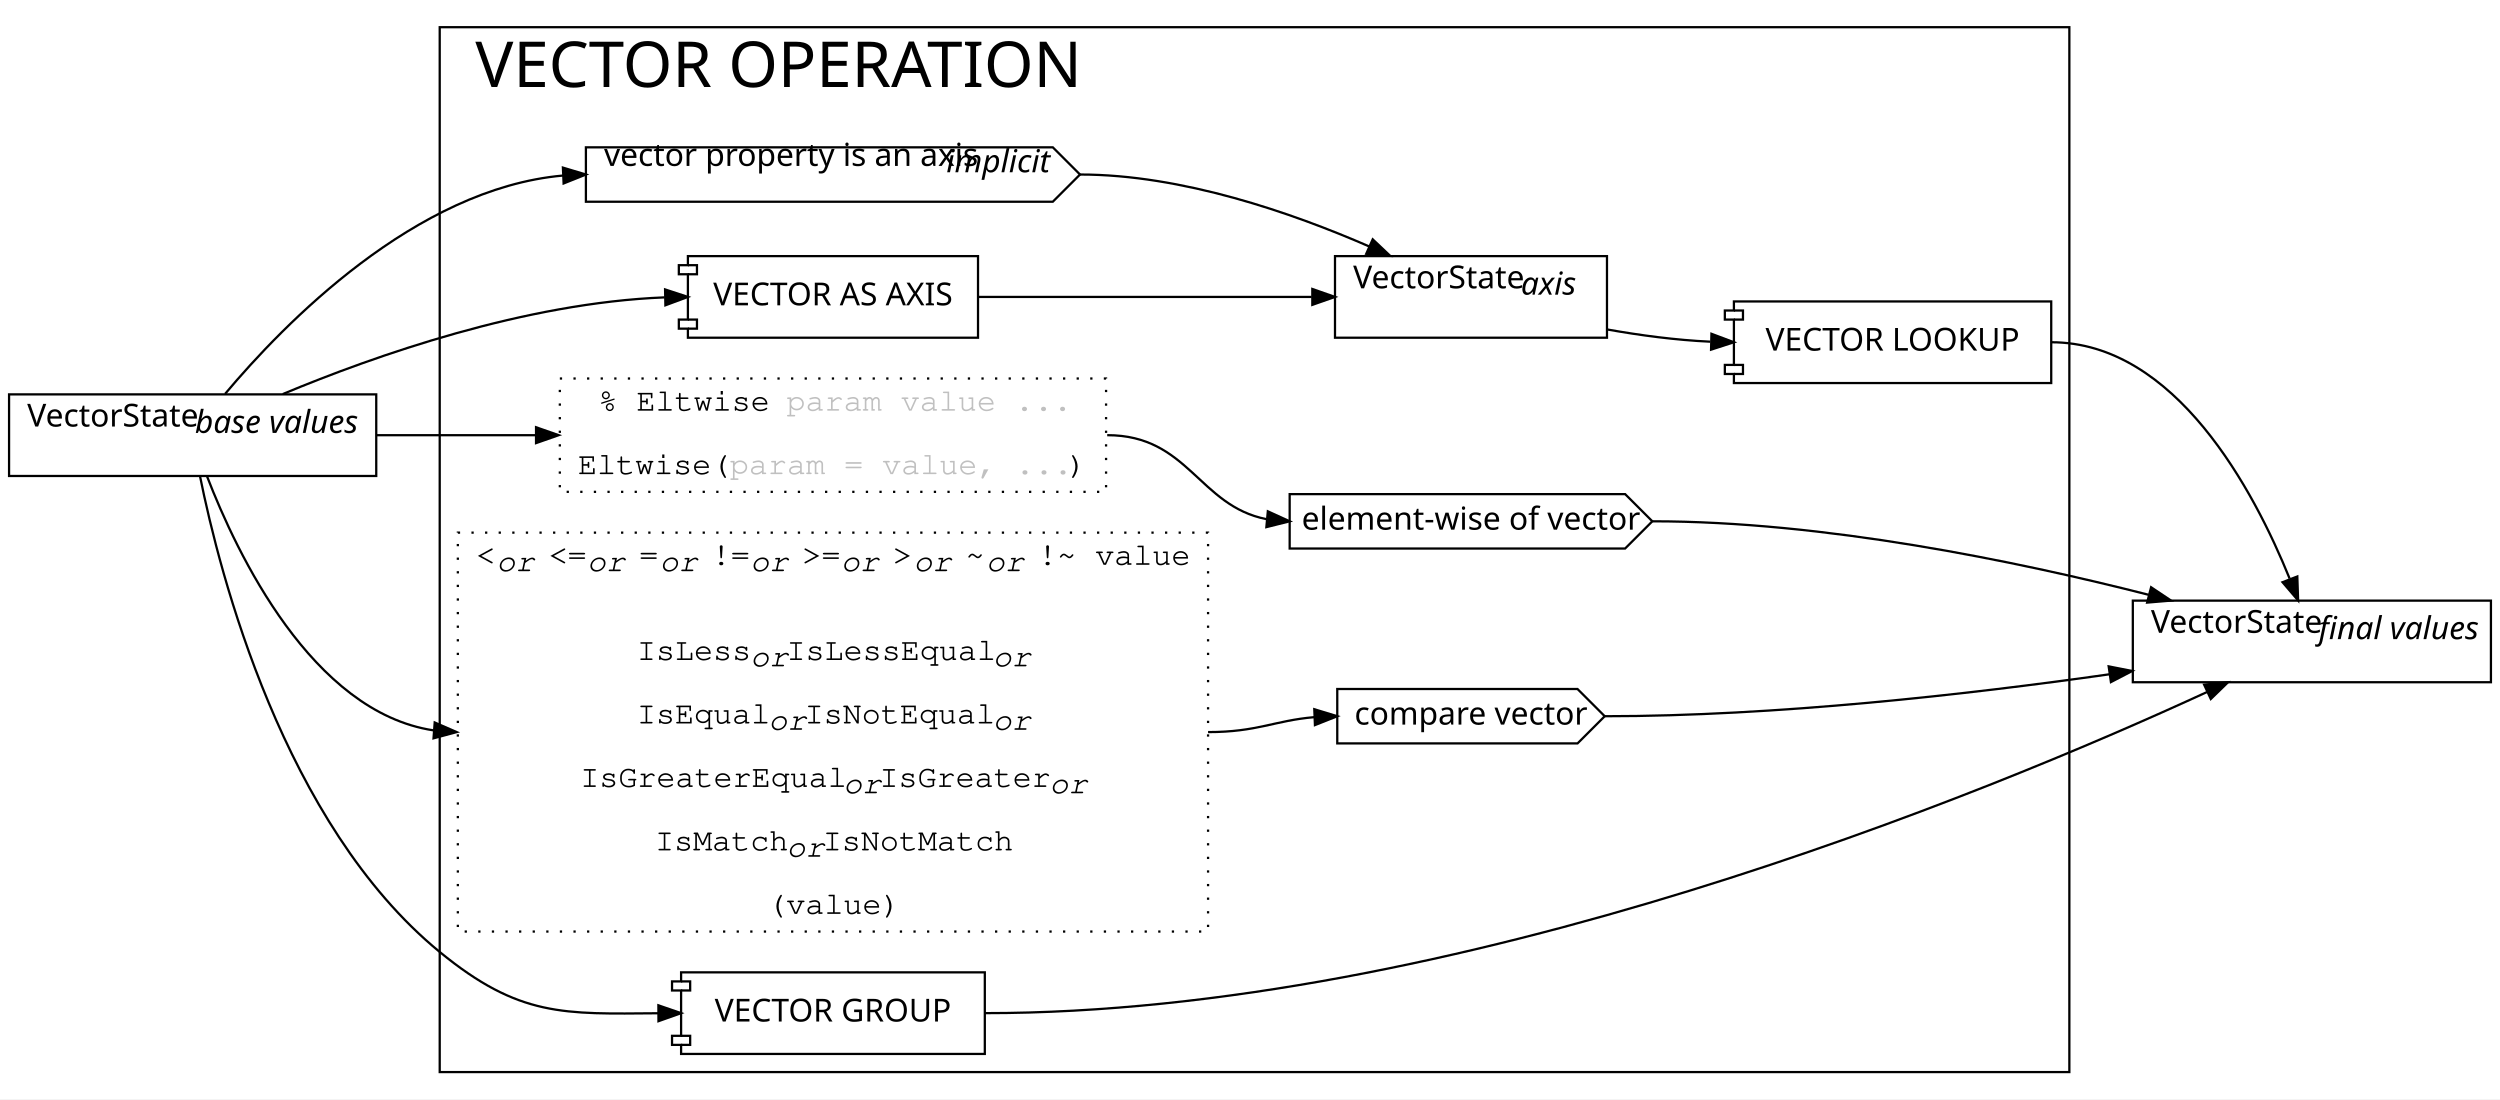
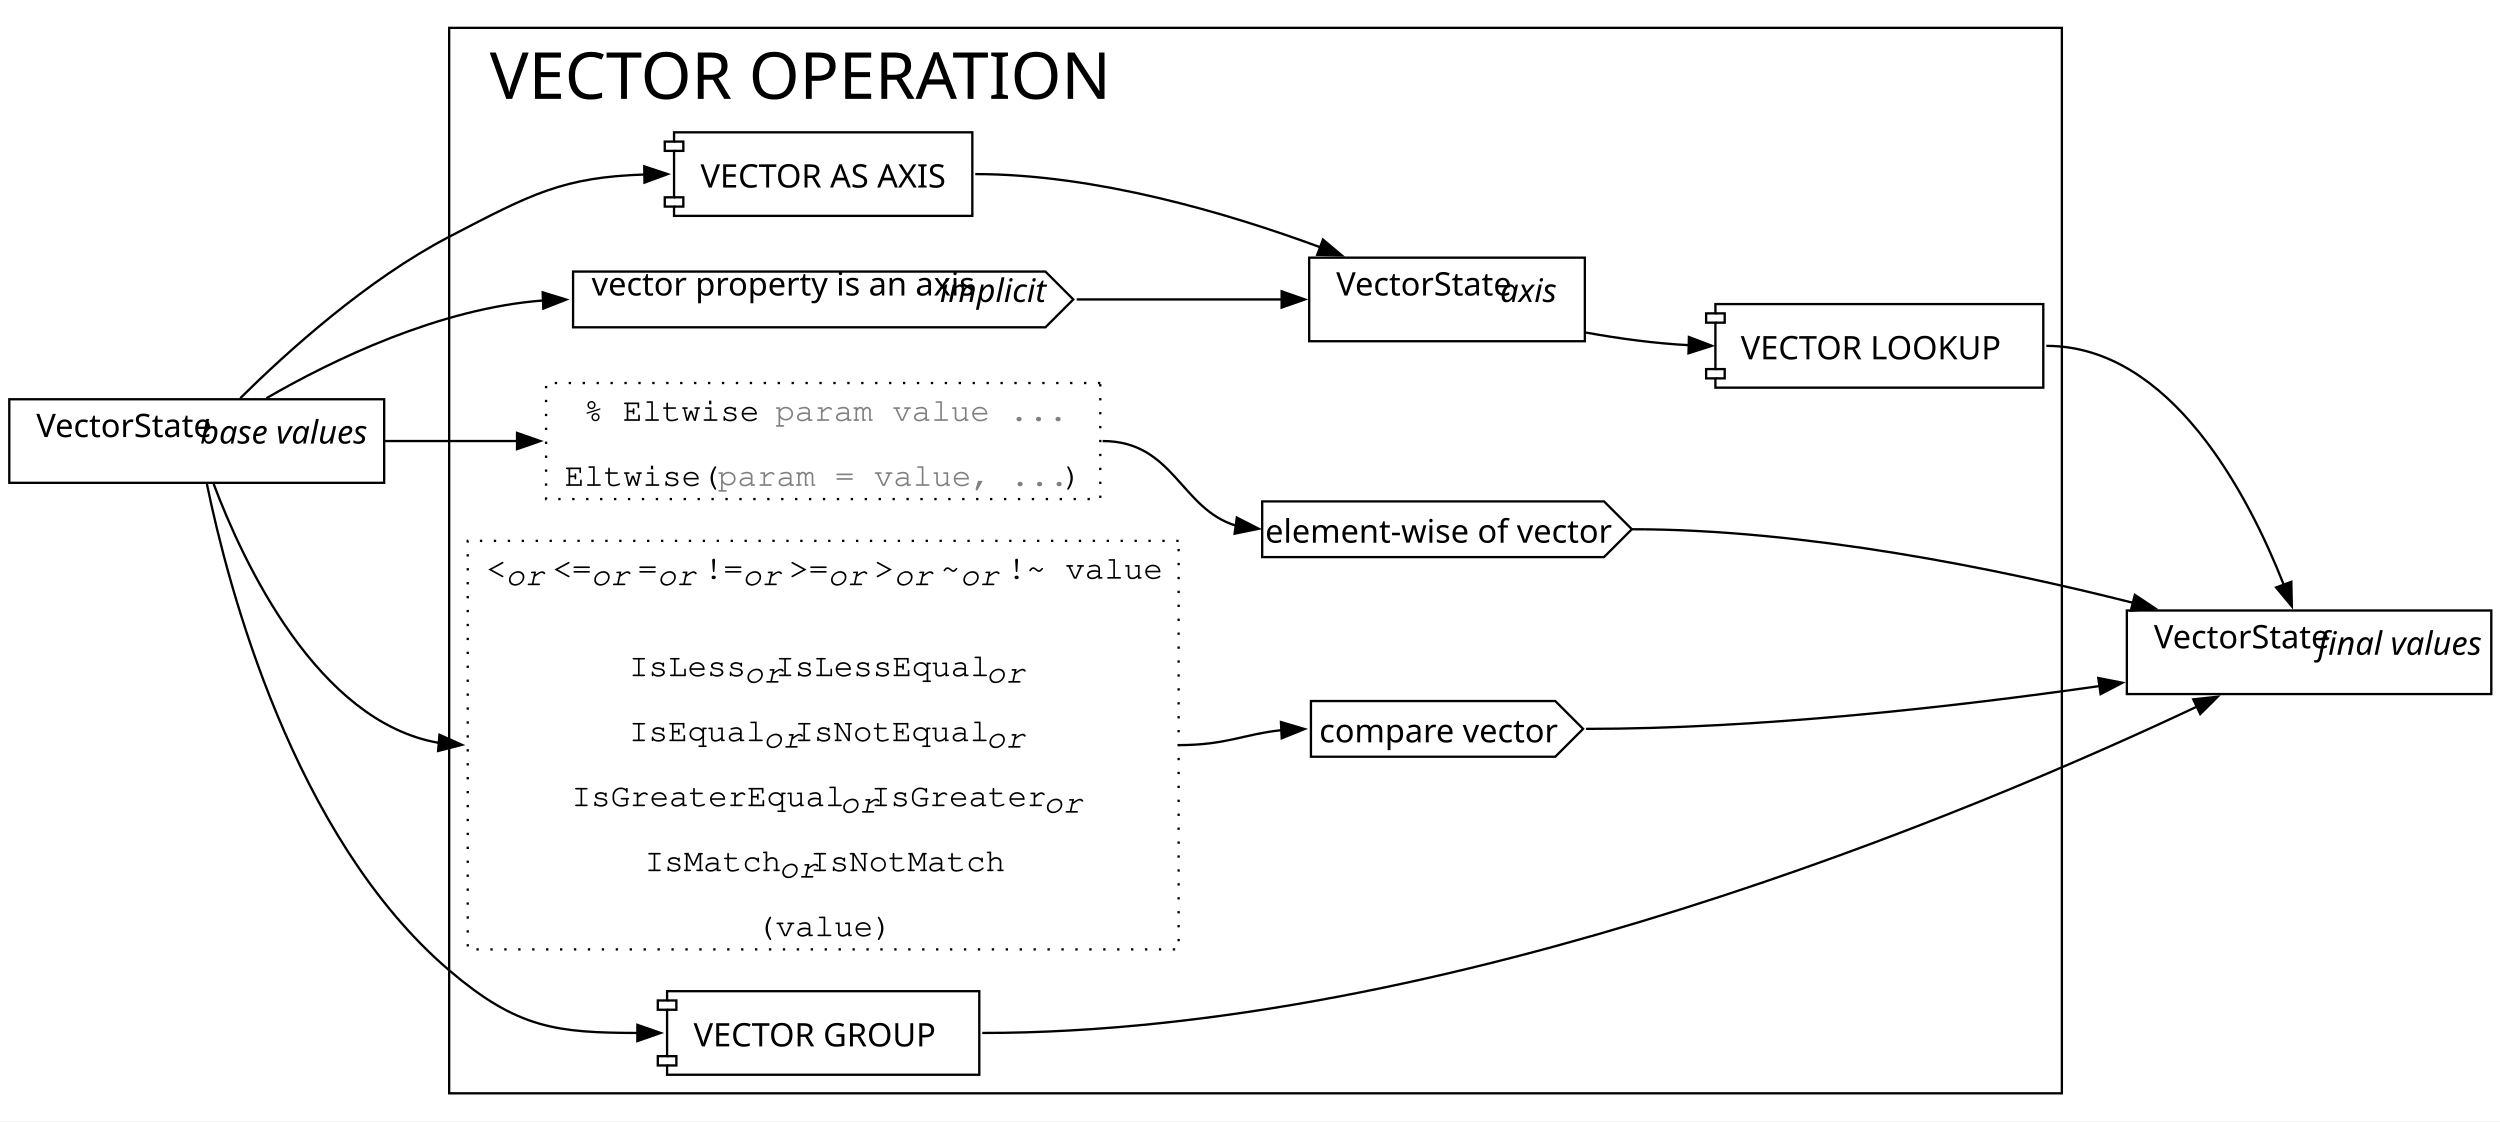
- <svg xmlns="http://www.w3.org/2000/svg" xmlns:xlink="http://www.w3.org/1999/xlink" width="1103pt" height="485pt" viewBox="0.00 0.00 1103.00 485.00">
-   <g id="graph0" class="graph" transform="scale(1 1) rotate(0) translate(4 481)">
-     <polygon fill="#ffffff" stroke="transparent" points="-4,4 -4,-481 1099,-481 1099,4 -4,4" />
+ <svg xmlns="http://www.w3.org/2000/svg" xmlns:xlink="http://www.w3.org/1999/xlink" width="1077pt" height="483pt" viewBox="0.00 0.00 1077.00 483.00">
+   <g id="graph0" class="graph" transform="scale(1 1) rotate(0) translate(4 479)">
+     <polygon fill="white" stroke="none" points="-4,4 -4,-479 1073.25,-479 1073.25,4 -4,4" />
    <g id="clust1" class="cluster">
-       <polygon fill="none" stroke="#000000" points="190,-8 190,-469 909,-469 909,-8 190,-8" />
-       <text text-anchor="middle" x="339.5" y="-442.6" font-family="Sans-Serif" font-size="28.00" fill="#000000">VECTOR OPERATION</text>
+       <polygon fill="none" stroke="black" points="189.5,-8 189.5,-467 884.25,-467 884.25,-8 189.5,-8" />
+       <text xml:space="preserve" text-anchor="middle" x="340.75" y="-436.4" font-family="Sans-Serif" font-size="28.00">VECTOR OPERATION</text>
    </g>
    <g id="node1" class="node">
-       <polygon fill="none" stroke="#000000" points="162,-307 0,-307 0,-271 162,-271 162,-307" />
-       <text text-anchor="start" x="8" y="-292.8" font-family="Sans-Serif" font-size="14.00" fill="#000000"> VectorState</text>
-       <text text-anchor="start" x="82" y="-292.8" font-family="Sans-Serif" font-style="italic" baseline-shift="sub" font-size="14.00" fill="#000000">base values</text>
-       <text text-anchor="start" x="146" y="-292.8" font-family="Sans-Serif" font-size="14.00" fill="#000000">  </text>
-       <text text-anchor="start" x="79" y="-278.8" font-family="Sans-Serif" font-size="14.00" fill="#000000"> </text>
+       <polygon fill="none" stroke="black" points="161.5,-307 0,-307 0,-271 161.5,-271 161.5,-307" />
+       <text xml:space="preserve" text-anchor="start" x="8" y="-290.7" font-family="Sans-Serif" font-size="14.00"> VectorState</text>
+       <text xml:space="preserve" text-anchor="start" x="82.25" y="-290.7" font-family="Sans-Serif" font-style="italic" baseline-shift="sub" font-size="14.00">base values</text>
+       <text xml:space="preserve" text-anchor="start" x="146" y="-290.7" font-family="Sans-Serif" font-size="14.00">  </text>
+       <text xml:space="preserve" text-anchor="start" x="78.88" y="-276.7" font-family="Sans-Serif" font-size="14.00"> </text>
    </g>
    <g id="node3" class="node">
-       <polygon fill="none" stroke="#000000" stroke-dasharray="1,5" points="484,-314 243,-314 243,-264 484,-264 484,-314" />
-       <text text-anchor="start" x="260" y="-299.8" font-family="Courier,monospace" font-size="14.00" fill="#000000">% Eltwise </text>
-       <text text-anchor="start" x="343" y="-299.8" font-family="Courier,monospace" font-size="14.00" fill="#c0c0c0">param value ...</text>
-       <text text-anchor="start" x="359" y="-285.8" font-family="Courier,monospace" font-size="14.00" fill="#000000"> </text>
-       <text text-anchor="start" x="251" y="-271.8" font-family="Courier,monospace" font-size="14.00" fill="#000000">Eltwise(</text>
-       <text text-anchor="start" x="318" y="-271.8" font-family="Courier,monospace" font-size="14.00" fill="#c0c0c0">param = value, ...</text>
-       <text text-anchor="start" x="467" y="-271.8" font-family="Courier,monospace" font-size="14.00" fill="#000000">)</text>
+       <polygon fill="none" stroke="black" stroke-dasharray="1,5" points="470,-314 231.25,-314 231.25,-264 470,-264 470,-314" />
+       <text xml:space="preserve" text-anchor="start" x="247.5" y="-297.7" font-family="Courier,monospace" font-size="14.00">% Eltwise </text>
+       <text xml:space="preserve" text-anchor="start" x="330" y="-297.7" font-family="Courier,monospace" font-size="14.00" fill="gray">param value ...</text>
+       <text xml:space="preserve" text-anchor="start" x="346.5" y="-283.7" font-family="Courier,monospace" font-size="14.00"> </text>
+       <text xml:space="preserve" text-anchor="start" x="239.25" y="-269.7" font-family="Courier,monospace" font-size="14.00">Eltwise(</text>
+       <text xml:space="preserve" text-anchor="start" x="305.25" y="-269.7" font-family="Courier,monospace" font-size="14.00" fill="gray">param = value, ...</text>
+       <text xml:space="preserve" text-anchor="start" x="453.75" y="-269.7" font-family="Courier,monospace" font-size="14.00">)</text>
    </g>
    <g id="edge10" class="edge">
-       <path fill="none" stroke="#000000" d="M162.331,-289C184.674,-289 209.138,-289 232.309,-289" />
-       <polygon fill="#000000" stroke="#000000" points="232.5,-292.5 242.5,-289 232.5,-285.5 232.5,-292.5" />
+       <path fill="none" stroke="black" d="M161.9,-289C180.32,-289 200.06,-289 218.94,-289" />
+       <polygon fill="black" stroke="black" points="218.74,-292.5 228.74,-289 218.74,-285.5 218.74,-292.5" />
    </g>
    <g id="node5" class="node">
-       <polygon fill="none" stroke="#000000" stroke-dasharray="1,5" points="529,-246 198,-246 198,-70 529,-70 529,-246" />
-       <text text-anchor="start" x="206" y="-231.8" font-family="Courier,monospace" font-size="14.00" fill="#000000">&lt;</text>
-       <text text-anchor="start" x="215" y="-231.8" font-family="Courier,monospace" font-style="italic" baseline-shift="sub" font-size="14.00" fill="#000000">or </text>
-       <text text-anchor="start" x="238" y="-231.8" font-family="Courier,monospace" font-size="14.00" fill="#000000">&lt;=</text>
-       <text text-anchor="start" x="255" y="-231.8" font-family="Courier,monospace" font-style="italic" baseline-shift="sub" font-size="14.00" fill="#000000">or </text>
-       <text text-anchor="start" x="278" y="-231.8" font-family="Courier,monospace" font-size="14.00" fill="#000000">=</text>
-       <text text-anchor="start" x="287" y="-231.8" font-family="Courier,monospace" font-style="italic" baseline-shift="sub" font-size="14.00" fill="#000000">or </text>
-       <text text-anchor="start" x="310" y="-231.8" font-family="Courier,monospace" font-size="14.00" fill="#000000">!=</text>
-       <text text-anchor="start" x="327" y="-231.8" font-family="Courier,monospace" font-style="italic" baseline-shift="sub" font-size="14.00" fill="#000000">or </text>
-       <text text-anchor="start" x="350" y="-231.8" font-family="Courier,monospace" font-size="14.00" fill="#000000">&gt;=</text>
-       <text text-anchor="start" x="367" y="-231.8" font-family="Courier,monospace" font-style="italic" baseline-shift="sub" font-size="14.00" fill="#000000">or </text>
-       <text text-anchor="start" x="390" y="-231.8" font-family="Courier,monospace" font-size="14.00" fill="#000000">&gt;</text>
-       <text text-anchor="start" x="399" y="-231.8" font-family="Courier,monospace" font-style="italic" baseline-shift="sub" font-size="14.00" fill="#000000">or </text>
-       <text text-anchor="start" x="422" y="-231.8" font-family="Courier,monospace" font-size="14.00" fill="#000000">~</text>
-       <text text-anchor="start" x="431" y="-231.8" font-family="Courier,monospace" font-style="italic" baseline-shift="sub" font-size="14.00" fill="#000000">or </text>
-       <text text-anchor="start" x="454" y="-231.8" font-family="Courier,monospace" font-size="14.00" fill="#000000">!~ value</text>
-       <text text-anchor="start" x="359" y="-217.8" font-family="Courier,monospace" font-size="14.00" fill="#000000"> </text>
-       <text text-anchor="start" x="359" y="-203.8" font-family="Courier,monospace" font-size="14.00" fill="#000000"> </text>
-       <text text-anchor="start" x="277" y="-189.8" font-family="Courier,monospace" font-size="14.00" fill="#000000">IsLess</text>
-       <text text-anchor="start" x="327" y="-189.8" font-family="Courier,monospace" font-style="italic" baseline-shift="sub" font-size="14.00" fill="#000000">or</text>
-       <text text-anchor="start" x="343" y="-189.8" font-family="Courier,monospace" font-size="14.00" fill="#000000">IsLessEqual</text>
-       <text text-anchor="start" x="434" y="-189.8" font-family="Courier,monospace" font-style="italic" baseline-shift="sub" font-size="14.00" fill="#000000">or</text>
-       <text text-anchor="start" x="359" y="-175.8" font-family="Courier,monospace" font-size="14.00" fill="#000000"> </text>
-       <text text-anchor="start" x="277" y="-161.8" font-family="Courier,monospace" font-size="14.00" fill="#000000">IsEqual</text>
-       <text text-anchor="start" x="335" y="-161.8" font-family="Courier,monospace" font-style="italic" baseline-shift="sub" font-size="14.00" fill="#000000">or</text>
-       <text text-anchor="start" x="351" y="-161.8" font-family="Courier,monospace" font-size="14.00" fill="#000000">IsNotEqual</text>
-       <text text-anchor="start" x="434" y="-161.8" font-family="Courier,monospace" font-style="italic" baseline-shift="sub" font-size="14.00" fill="#000000">or</text>
-       <text text-anchor="start" x="359" y="-147.8" font-family="Courier,monospace" font-size="14.00" fill="#000000"> </text>
-       <text text-anchor="start" x="252" y="-133.8" font-family="Courier,monospace" font-size="14.00" fill="#000000">IsGreaterEqual</text>
-       <text text-anchor="start" x="368" y="-133.8" font-family="Courier,monospace" font-style="italic" baseline-shift="sub" font-size="14.00" fill="#000000">or</text>
-       <text text-anchor="start" x="384" y="-133.8" font-family="Courier,monospace" font-size="14.00" fill="#000000">IsGreater</text>
-       <text text-anchor="start" x="459" y="-133.8" font-family="Courier,monospace" font-style="italic" baseline-shift="sub" font-size="14.00" fill="#000000">or</text>
-       <text text-anchor="start" x="359" y="-119.8" font-family="Courier,monospace" font-size="14.00" fill="#000000"> </text>
-       <text text-anchor="start" x="285" y="-105.8" font-family="Courier,monospace" font-size="14.00" fill="#000000">IsMatch</text>
-       <text text-anchor="start" x="343" y="-105.8" font-family="Courier,monospace" font-style="italic" baseline-shift="sub" font-size="14.00" fill="#000000">or</text>
-       <text text-anchor="start" x="359" y="-105.8" font-family="Courier,monospace" font-size="14.00" fill="#000000">IsNotMatch</text>
-       <text text-anchor="start" x="359" y="-91.8" font-family="Courier,monospace" font-size="14.00" fill="#000000"> </text>
-       <text text-anchor="start" x="334.5" y="-77.8" font-family="Courier,monospace" font-size="14.00" fill="#000000">(value)</text>
+       <polygon fill="none" stroke="black" stroke-dasharray="1,5" points="503.75,-246 197.5,-246 197.5,-70 503.75,-70 503.75,-246" />
+       <text xml:space="preserve" text-anchor="start" x="205.5" y="-229.7" font-family="Courier,monospace" font-size="14.00">&lt;</text>
+       <text xml:space="preserve" text-anchor="start" x="213.75" y="-229.7" font-family="Courier,monospace" font-style="italic" baseline-shift="sub" font-size="14.00">or </text>
+       <text xml:space="preserve" text-anchor="start" x="234" y="-229.7" font-family="Courier,monospace" font-size="14.00">&lt;=</text>
+       <text xml:space="preserve" text-anchor="start" x="250.5" y="-229.7" font-family="Courier,monospace" font-style="italic" baseline-shift="sub" font-size="14.00">or </text>
+       <text xml:space="preserve" text-anchor="start" x="270.75" y="-229.7" font-family="Courier,monospace" font-size="14.00">=</text>
+       <text xml:space="preserve" text-anchor="start" x="279" y="-229.7" font-family="Courier,monospace" font-style="italic" baseline-shift="sub" font-size="14.00">or </text>
+       <text xml:space="preserve" text-anchor="start" x="299.25" y="-229.7" font-family="Courier,monospace" font-size="14.00">!=</text>
+       <text xml:space="preserve" text-anchor="start" x="315.75" y="-229.7" font-family="Courier,monospace" font-style="italic" baseline-shift="sub" font-size="14.00">or </text>
+       <text xml:space="preserve" text-anchor="start" x="336" y="-229.7" font-family="Courier,monospace" font-size="14.00">&gt;=</text>
+       <text xml:space="preserve" text-anchor="start" x="352.5" y="-229.7" font-family="Courier,monospace" font-style="italic" baseline-shift="sub" font-size="14.00">or </text>
+       <text xml:space="preserve" text-anchor="start" x="372.75" y="-229.7" font-family="Courier,monospace" font-size="14.00">&gt;</text>
+       <text xml:space="preserve" text-anchor="start" x="381" y="-229.7" font-family="Courier,monospace" font-style="italic" baseline-shift="sub" font-size="14.00">or </text>
+       <text xml:space="preserve" text-anchor="start" x="401.25" y="-229.7" font-family="Courier,monospace" font-size="14.00">~</text>
+       <text xml:space="preserve" text-anchor="start" x="409.5" y="-229.7" font-family="Courier,monospace" font-style="italic" baseline-shift="sub" font-size="14.00">or </text>
+       <text xml:space="preserve" text-anchor="start" x="429.75" y="-229.7" font-family="Courier,monospace" font-size="14.00">!~ value</text>
+       <text xml:space="preserve" text-anchor="start" x="346.5" y="-215.7" font-family="Courier,monospace" font-size="14.00"> </text>
+       <text xml:space="preserve" text-anchor="start" x="346.5" y="-201.7" font-family="Courier,monospace" font-size="14.00"> </text>
+       <text xml:space="preserve" text-anchor="start" x="267" y="-187.7" font-family="Courier,monospace" font-size="14.00">IsLess</text>
+       <text xml:space="preserve" text-anchor="start" x="316.5" y="-187.7" font-family="Courier,monospace" font-style="italic" baseline-shift="sub" font-size="14.00">or</text>
+       <text xml:space="preserve" text-anchor="start" x="330" y="-187.7" font-family="Courier,monospace" font-size="14.00">IsLessEqual</text>
+       <text xml:space="preserve" text-anchor="start" x="420.75" y="-187.7" font-family="Courier,monospace" font-style="italic" baseline-shift="sub" font-size="14.00">or</text>
+       <text xml:space="preserve" text-anchor="start" x="346.5" y="-173.7" font-family="Courier,monospace" font-size="14.00"> </text>
+       <text xml:space="preserve" text-anchor="start" x="267" y="-159.7" font-family="Courier,monospace" font-size="14.00">IsEqual</text>
+       <text xml:space="preserve" text-anchor="start" x="324.75" y="-159.7" font-family="Courier,monospace" font-style="italic" baseline-shift="sub" font-size="14.00">or</text>
+       <text xml:space="preserve" text-anchor="start" x="338.25" y="-159.7" font-family="Courier,monospace" font-size="14.00">IsNotEqual</text>
+       <text xml:space="preserve" text-anchor="start" x="420.75" y="-159.7" font-family="Courier,monospace" font-style="italic" baseline-shift="sub" font-size="14.00">or</text>
+       <text xml:space="preserve" text-anchor="start" x="346.5" y="-145.7" font-family="Courier,monospace" font-size="14.00"> </text>
+       <text xml:space="preserve" text-anchor="start" x="242.25" y="-131.7" font-family="Courier,monospace" font-size="14.00">IsGreaterEqual</text>
+       <text xml:space="preserve" text-anchor="start" x="357.75" y="-131.7" font-family="Courier,monospace" font-style="italic" baseline-shift="sub" font-size="14.00">or</text>
+       <text xml:space="preserve" text-anchor="start" x="371.25" y="-131.7" font-family="Courier,monospace" font-size="14.00">IsGreater</text>
+       <text xml:space="preserve" text-anchor="start" x="445.5" y="-131.7" font-family="Courier,monospace" font-style="italic" baseline-shift="sub" font-size="14.00">or</text>
+       <text xml:space="preserve" text-anchor="start" x="346.5" y="-117.7" font-family="Courier,monospace" font-size="14.00"> </text>
+       <text xml:space="preserve" text-anchor="start" x="273.75" y="-103.7" font-family="Courier,monospace" font-size="14.00">IsMatch</text>
+       <text xml:space="preserve" text-anchor="start" x="331.5" y="-103.7" font-family="Courier,monospace" font-style="italic" baseline-shift="sub" font-size="14.00">or</text>
+       <text xml:space="preserve" text-anchor="start" x="345" y="-103.7" font-family="Courier,monospace" font-size="14.00">IsNotMatch</text>
+       <text xml:space="preserve" text-anchor="start" x="346.5" y="-89.7" font-family="Courier,monospace" font-size="14.00"> </text>
+       <text xml:space="preserve" text-anchor="start" x="321.75" y="-75.7" font-family="Courier,monospace" font-size="14.00">(value)</text>
    </g>
    <g id="edge11" class="edge">
-       <path fill="none" stroke="#000000" d="M87.368,-270.785C100.434,-236.899 133.635,-166.859 187.251,-158.767" />
-       <polygon fill="#000000" stroke="#000000" points="187.789,-162.237 197.5,-158 187.267,-155.256 187.789,-162.237" />
+       <path fill="none" stroke="black" d="M88.04,-270.51C100.74,-236.8 132.74,-167.97 185.03,-158.98" />
+       <polygon fill="black" stroke="black" points="185.32,-162.46 194.99,-158.13 184.73,-155.49 185.32,-162.46" />
    </g>
    <g id="node7" class="node">
      <g id="a_node7">
        <a xlink:href="#../DataAxesFormats.Queries.VECTOR_GROUP" xlink:title="VECTOR GROUP  ">
-           <polygon fill="none" stroke="#000000" points="430.5,-52 296.5,-52 296.5,-48 292.5,-48 292.5,-44 296.5,-44 296.5,-24 292.5,-24 292.5,-20 296.5,-20 296.5,-16 430.5,-16 430.5,-52" />
-           <polyline fill="none" stroke="#000000" points="296.5,-48 300.5,-48 300.5,-44 296.5,-44 " />
-           <polyline fill="none" stroke="#000000" points="296.5,-24 300.5,-24 300.5,-20 296.5,-20 " />
-           <text text-anchor="middle" x="363.5" y="-30.3" font-family="Sans-Serif" font-size="14.00" fill="#000000">VECTOR GROUP  </text>
+           <polygon fill="none" stroke="black" points="417.88,-52 283.38,-52 283.38,-48 279.38,-48 279.38,-44 283.38,-44 283.38,-24 279.38,-24 279.38,-20 283.38,-20 283.38,-16 417.88,-16 417.88,-52" />
+           <polyline fill="none" stroke="black" points="283.38,-48 287.38,-48 287.38,-44 283.38,-44" />
+           <polyline fill="none" stroke="black" points="283.38,-24 287.38,-24 287.38,-20 283.38,-20" />
+           <text xml:space="preserve" text-anchor="middle" x="350.62" y="-28.2" font-family="Sans-Serif" font-size="14.00">VECTOR GROUP  </text>
        </a>
      </g>
    </g>
    <g id="edge12" class="edge">
-       <path fill="none" stroke="#000000" d="M84.224,-270.988C92.938,-227.743 121.115,-117.457 190,-61 225.038,-32.284 244.699,-33.611 286.349,-33.953" />
-       <polygon fill="#000000" stroke="#000000" points="286.484,-37.453 296.5,-34 286.516,-30.453 286.484,-37.453" />
+       <path fill="none" stroke="black" d="M85.13,-270.51C94.03,-227.18 122.23,-118.41 189.5,-61 219.05,-35.78 235.88,-34.1 270.68,-34" />
+       <polygon fill="black" stroke="black" points="270.58,-37.5 280.58,-34 270.58,-30.5 270.58,-37.5" />
    </g>
    <g id="node8" class="node">
      <g id="a_node8">
        <a xlink:href="#../DataAxesFormats.Queries.VECTOR_AS_AXIS" xlink:title="VECTOR AS AXIS">
-           <polygon fill="none" stroke="#000000" points="427.5,-368 299.5,-368 299.5,-364 295.5,-364 295.5,-360 299.5,-360 299.5,-340 295.5,-340 295.5,-336 299.5,-336 299.5,-332 427.5,-332 427.5,-368" />
-           <polyline fill="none" stroke="#000000" points="299.5,-364 303.5,-364 303.5,-360 299.5,-360 " />
-           <polyline fill="none" stroke="#000000" points="299.5,-340 303.5,-340 303.5,-336 299.5,-336 " />
-           <text text-anchor="middle" x="363.5" y="-346.3" font-family="Sans-Serif" font-size="14.00" fill="#000000">VECTOR AS AXIS</text>
+           <polygon fill="none" stroke="black" points="414.88,-422 286.38,-422 286.38,-418 282.38,-418 282.38,-414 286.38,-414 286.38,-394 282.38,-394 282.38,-390 286.38,-390 286.38,-386 414.88,-386 414.88,-422" />
+           <polyline fill="none" stroke="black" points="286.38,-418 290.38,-418 290.38,-414 286.38,-414" />
+           <polyline fill="none" stroke="black" points="286.38,-394 290.38,-394 290.38,-390 286.38,-390" />
+           <text xml:space="preserve" text-anchor="middle" x="350.62" y="-398.2" font-family="Sans-Serif" font-size="14.00">VECTOR AS AXIS</text>
        </a>
      </g>
    </g>
    <g id="edge13" class="edge">
-       <path fill="none" stroke="#000000" d="M120.744,-307.137C161.566,-324.17 227.668,-347.395 289.26,-349.797" />
-       <polygon fill="#000000" stroke="#000000" points="289.433,-353.301 299.5,-350 289.571,-346.303 289.433,-353.301" />
+       <path fill="none" stroke="black" d="M99.52,-307.48C119.61,-327.36 154.15,-358.6 189.5,-377 225.14,-395.56 238.53,-402.7 273.93,-403.83" />
+       <polygon fill="black" stroke="black" points="273.54,-407.33 283.59,-403.98 273.64,-400.33 273.54,-407.33" />
    </g>
    <g id="node9" class="node">
-       <polygon fill="none" stroke="#000000" points="460.5,-416 254.5,-416 254.5,-392 460.5,-392 472.5,-404 460.5,-416" />
-       <text text-anchor="start" x="262.5" y="-407.8" font-family="Sans-Serif" font-size="14.00" fill="#000000">vector property is an axis</text>
-       <text text-anchor="start" x="413.5" y="-407.8" font-family="Sans-Serif" font-style="italic" baseline-shift="sub" font-size="14.00" fill="#000000">implicit</text>
-       <text text-anchor="start" x="448.5" y="-407.8" font-family="Sans-Serif" font-size="14.00" fill="#000000">    </text>
-       <text text-anchor="start" x="361.5" y="-393.8" font-family="Sans-Serif" font-size="14.00" fill="#000000"> </text>
+       <polygon fill="none" stroke="black" points="446.38,-362 242.88,-362 242.88,-338 446.38,-338 458.38,-350 446.38,-362" />
+       <text xml:space="preserve" text-anchor="start" x="250.88" y="-351.7" font-family="Sans-Serif" font-size="14.00">vector property is an axis</text>
+       <text xml:space="preserve" text-anchor="start" x="400.88" y="-351.7" font-family="Sans-Serif" font-style="italic" baseline-shift="sub" font-size="14.00">implicit</text>
+       <text xml:space="preserve" text-anchor="start" x="435.38" y="-351.7" font-family="Sans-Serif" font-size="14.00">    </text>
+       <text xml:space="preserve" text-anchor="start" x="348.75" y="-337.7" font-family="Sans-Serif" font-size="14.00"> </text>
    </g>
    <g id="edge14" class="edge">
-       <path fill="none" stroke="#000000" d="M95.312,-307.222C121.212,-338.066 179.253,-397.792 244.412,-403.551" />
-       <polygon fill="#000000" stroke="#000000" points="244.354,-407.052 254.5,-404 244.666,-400.059 244.354,-407.052" />
+       <path fill="none" stroke="black" d="M110.79,-307.47C139.43,-324.02 185.3,-346.2 230.07,-349.56" />
+       <polygon fill="black" stroke="black" points="229.78,-353.06 239.91,-349.94 230.05,-346.06 229.78,-353.06" />
    </g>
    <g id="node2" class="node">
-       <polygon fill="none" stroke="#000000" points="1095,-216 937,-216 937,-180 1095,-180 1095,-216" />
-       <text text-anchor="start" x="945" y="-201.8" font-family="Sans-Serif" font-size="14.00" fill="#000000"> VectorState</text>
-       <text text-anchor="start" x="1019" y="-201.8" font-family="Sans-Serif" font-style="italic" baseline-shift="sub" font-size="14.00" fill="#000000">final values</text>
-       <text text-anchor="start" x="1079" y="-201.8" font-family="Sans-Serif" font-size="14.00" fill="#000000">  </text>
-       <text text-anchor="start" x="1014" y="-187.8" font-family="Sans-Serif" font-size="14.00" fill="#000000"> </text>
+       <polygon fill="none" stroke="black" points="1069.25,-216 912.25,-216 912.25,-180 1069.25,-180 1069.25,-216" />
+       <text xml:space="preserve" text-anchor="start" x="920.25" y="-199.7" font-family="Sans-Serif" font-size="14.00"> VectorState</text>
+       <text xml:space="preserve" text-anchor="start" x="994.5" y="-199.7" font-family="Sans-Serif" font-style="italic" baseline-shift="sub" font-size="14.00">final values</text>
+       <text xml:space="preserve" text-anchor="start" x="1053.75" y="-199.7" font-family="Sans-Serif" font-size="14.00">  </text>
+       <text xml:space="preserve" text-anchor="start" x="988.88" y="-185.7" font-family="Sans-Serif" font-size="14.00"> </text>
    </g>
    <g id="node4" class="node">
-       <polygon fill="none" stroke="#000000" points="713,-263 565,-263 565,-239 713,-239 725,-251 713,-263" />
-       <text text-anchor="middle" x="645" y="-247.3" font-family="Sans-Serif" font-size="14.00" fill="#000000">element-wise of vector  </text>
+       <polygon fill="none" stroke="black" points="687,-263 539.75,-263 539.75,-239 687,-239 699,-251 687,-263" />
+       <text xml:space="preserve" text-anchor="middle" x="619.38" y="-245.2" font-family="Sans-Serif" font-size="14.00">element-wise of vector  </text>
    </g>
    <g id="edge1" class="edge">
-       <path fill="none" stroke="#000000" d="M484.5,-289C520.355,-289 524.843,-257.791 554.817,-251.939" />
-       <polygon fill="#000000" stroke="#000000" points="555.364,-255.404 565,-251 554.721,-248.433 555.364,-255.404" />
+       <path fill="none" stroke="black" d="M471,-289C501.68,-289 504.57,-259.65 528.52,-252.54" />
+       <polygon fill="black" stroke="black" points="528.82,-256.03 538.25,-251.21 527.87,-249.09 528.82,-256.03" />
    </g>
    <g id="edge6" class="edge">
-       <path fill="none" stroke="#000000" d="M725,-251C800.607,-251 885.501,-233.469 943.991,-218.572" />
-       <polygon fill="#000000" stroke="#000000" points="945.065,-221.91 953.87,-216.017 943.312,-215.133 945.065,-221.91" />
+       <path fill="none" stroke="black" d="M699,-251C773.35,-251 856.69,-234.02 915.02,-219.28" />
+       <polygon fill="black" stroke="black" points="915.7,-222.72 924.51,-216.84 913.95,-215.94 915.7,-222.72" />
    </g>
    <g id="node6" class="node">
-       <polygon fill="none" stroke="#000000" points="692,-177 586,-177 586,-153 692,-153 704,-165 692,-177" />
-       <text text-anchor="middle" x="645" y="-161.3" font-family="Sans-Serif" font-size="14.00" fill="#000000">compare vector  </text>
+       <polygon fill="none" stroke="black" points="666,-177 560.75,-177 560.75,-153 666,-153 678,-165 666,-177" />
+       <text xml:space="preserve" text-anchor="middle" x="619.38" y="-159.2" font-family="Sans-Serif" font-size="14.00">compare vector  </text>
    </g>
    <g id="edge2" class="edge">
-       <path fill="none" stroke="#000000" d="M529,-158C550.735,-158 558.278,-163.076 575.8,-164.583" />
-       <polygon fill="#000000" stroke="#000000" points="575.865,-168.089 586,-165 576.151,-161.094 575.865,-168.089" />
+       <path fill="none" stroke="black" d="M503.75,-158C524.43,-158 531.97,-162.8 548.13,-164.45" />
+       <polygon fill="black" stroke="black" points="547.83,-167.94 557.99,-164.93 548.17,-160.95 547.83,-167.94" />
    </g>
    <g id="edge7" class="edge">
-       <path fill="none" stroke="#000000" d="M704,-165C779.331,-165 864.328,-174.631 926.561,-183.488" />
-       <polygon fill="#000000" stroke="#000000" points="926.34,-186.992 936.737,-184.958 927.341,-180.064 926.34,-186.992" />
+       <path fill="none" stroke="black" d="M679.25,-165C754.14,-165 838.63,-174.61 900.54,-183.46" />
+       <polygon fill="black" stroke="black" points="899.94,-186.91 910.33,-184.88 900.94,-179.98 899.94,-186.91" />
    </g>
    <g id="edge8" class="edge">
-       <path fill="none" stroke="#000000" d="M430.5,-34C638.14,-34 872.361,-130.822 969.73,-175.677" />
-       <polygon fill="#000000" stroke="#000000" points="968.451,-178.943 978.995,-179.98 971.4,-172.594 968.451,-178.943" />
+       <path fill="none" stroke="black" d="M419.16,-34C620.34,-34 846.43,-129.33 942.5,-174.63" />
+       <polygon fill="black" stroke="black" points="940.85,-177.72 951.39,-178.86 943.86,-171.4 940.85,-177.72" />
    </g>
    <g id="node11" class="node">
-       <polygon fill="none" stroke="#000000" points="705,-368 585,-368 585,-332 705,-332 705,-368" />
-       <text text-anchor="start" x="593" y="-353.8" font-family="Sans-Serif" font-size="14.00" fill="#000000"> VectorState</text>
-       <text text-anchor="start" x="667" y="-353.8" font-family="Sans-Serif" font-style="italic" baseline-shift="sub" font-size="14.00" fill="#000000">axis</text>
-       <text text-anchor="start" x="689" y="-353.8" font-family="Sans-Serif" font-size="14.00" fill="#000000">  </text>
-       <text text-anchor="start" x="643" y="-339.8" font-family="Sans-Serif" font-size="14.00" fill="#000000"> </text>
+       <polygon fill="none" stroke="black" points="678.75,-368 560,-368 560,-332 678.75,-332 678.75,-368" />
+       <text xml:space="preserve" text-anchor="start" x="568" y="-351.7" font-family="Sans-Serif" font-size="14.00"> VectorState</text>
+       <text xml:space="preserve" text-anchor="start" x="642.25" y="-351.7" font-family="Sans-Serif" font-style="italic" baseline-shift="sub" font-size="14.00">axis</text>
+       <text xml:space="preserve" text-anchor="start" x="663.25" y="-351.7" font-family="Sans-Serif" font-size="14.00">  </text>
+       <text xml:space="preserve" text-anchor="start" x="617.5" y="-337.7" font-family="Sans-Serif" font-size="14.00"> </text>
    </g>
    <g id="edge4" class="edge">
-       <path fill="none" stroke="#000000" d="M427.5,-350C476.687,-350 532.13,-350 574.729,-350" />
-       <polygon fill="#000000" stroke="#000000" points="574.993,-353.5 584.993,-350 574.993,-346.5 574.993,-353.5" />
+       <path fill="none" stroke="black" d="M416.15,-404C467.91,-404 524.68,-387.28 564.85,-372.45" />
+       <polygon fill="black" stroke="black" points="565.94,-375.78 574.06,-368.97 563.46,-369.23 565.94,-375.78" />
    </g>
    <g id="edge3" class="edge">
-       <path fill="none" stroke="#000000" d="M472.5,-404C517.391,-404 565.975,-387.139 600.108,-372.26" />
-       <polygon fill="#000000" stroke="#000000" points="601.638,-375.41 609.337,-368.131 598.78,-369.02 601.638,-375.41" />
+       <path fill="none" stroke="black" d="M459.83,-350C488.86,-350 520.88,-350 548.5,-350" />
+       <polygon fill="black" stroke="black" points="548.13,-353.5 558.13,-350 548.13,-346.5 548.13,-353.5" />
    </g>
    <g id="node10" class="node">
      <g id="a_node10">
        <a xlink:href="#../DataAxesFormats.Queries.VECTOR_LOOKUP" xlink:title="VECTOR LOOKUP  ">
-           <polygon fill="none" stroke="#000000" points="901,-348 761,-348 761,-344 757,-344 757,-340 761,-340 761,-320 757,-320 757,-316 761,-316 761,-312 901,-312 901,-348" />
-           <polyline fill="none" stroke="#000000" points="761,-344 765,-344 765,-340 761,-340 " />
-           <polyline fill="none" stroke="#000000" points="761,-320 765,-320 765,-316 761,-316 " />
-           <text text-anchor="middle" x="831" y="-326.3" font-family="Sans-Serif" font-size="14.00" fill="#000000">VECTOR LOOKUP  </text>
+           <polygon fill="none" stroke="black" points="876.25,-348 735,-348 735,-344 731,-344 731,-340 735,-340 735,-320 731,-320 731,-316 735,-316 735,-312 876.25,-312 876.25,-348" />
+           <polyline fill="none" stroke="black" points="735,-344 739,-344 739,-340 735,-340" />
+           <polyline fill="none" stroke="black" points="735,-320 739,-320 739,-316 735,-316" />
+           <text xml:space="preserve" text-anchor="middle" x="805.62" y="-324.2" font-family="Sans-Serif" font-size="14.00">VECTOR LOOKUP  </text>
        </a>
      </g>
    </g>
    <g id="edge9" class="edge">
-       <path fill="none" stroke="#000000" d="M901,-330C955.825,-330 990.484,-264.465 1006.176,-225.748" />
-       <polygon fill="#000000" stroke="#000000" points="1009.574,-226.666 1009.93,-216.077 1003.049,-224.133 1009.574,-226.666" />
+       <path fill="none" stroke="black" d="M877.55,-330C931.2,-330 964.56,-265.9 979.86,-227.04" />
+       <polygon fill="black" stroke="black" points="983.1,-228.36 983.33,-217.77 976.55,-225.91 983.1,-228.36" />
    </g>
    <g id="edge5" class="edge">
-       <path fill="none" stroke="#000000" d="M705.168,-335.624C719.681,-333.041 735.394,-330.942 750.586,-330.247" />
-       <polygon fill="#000000" stroke="#000000" points="751.086,-333.736 761,-330 750.92,-326.738 751.086,-333.736" />
+       <path fill="none" stroke="black" d="M679.23,-335.73C693.42,-333.16 708.8,-331.05 723.71,-330.29" />
+       <polygon fill="black" stroke="black" points="723.58,-333.8 733.49,-330.04 723.4,-326.8 723.58,-333.8" />
    </g>
  </g>
</svg>
